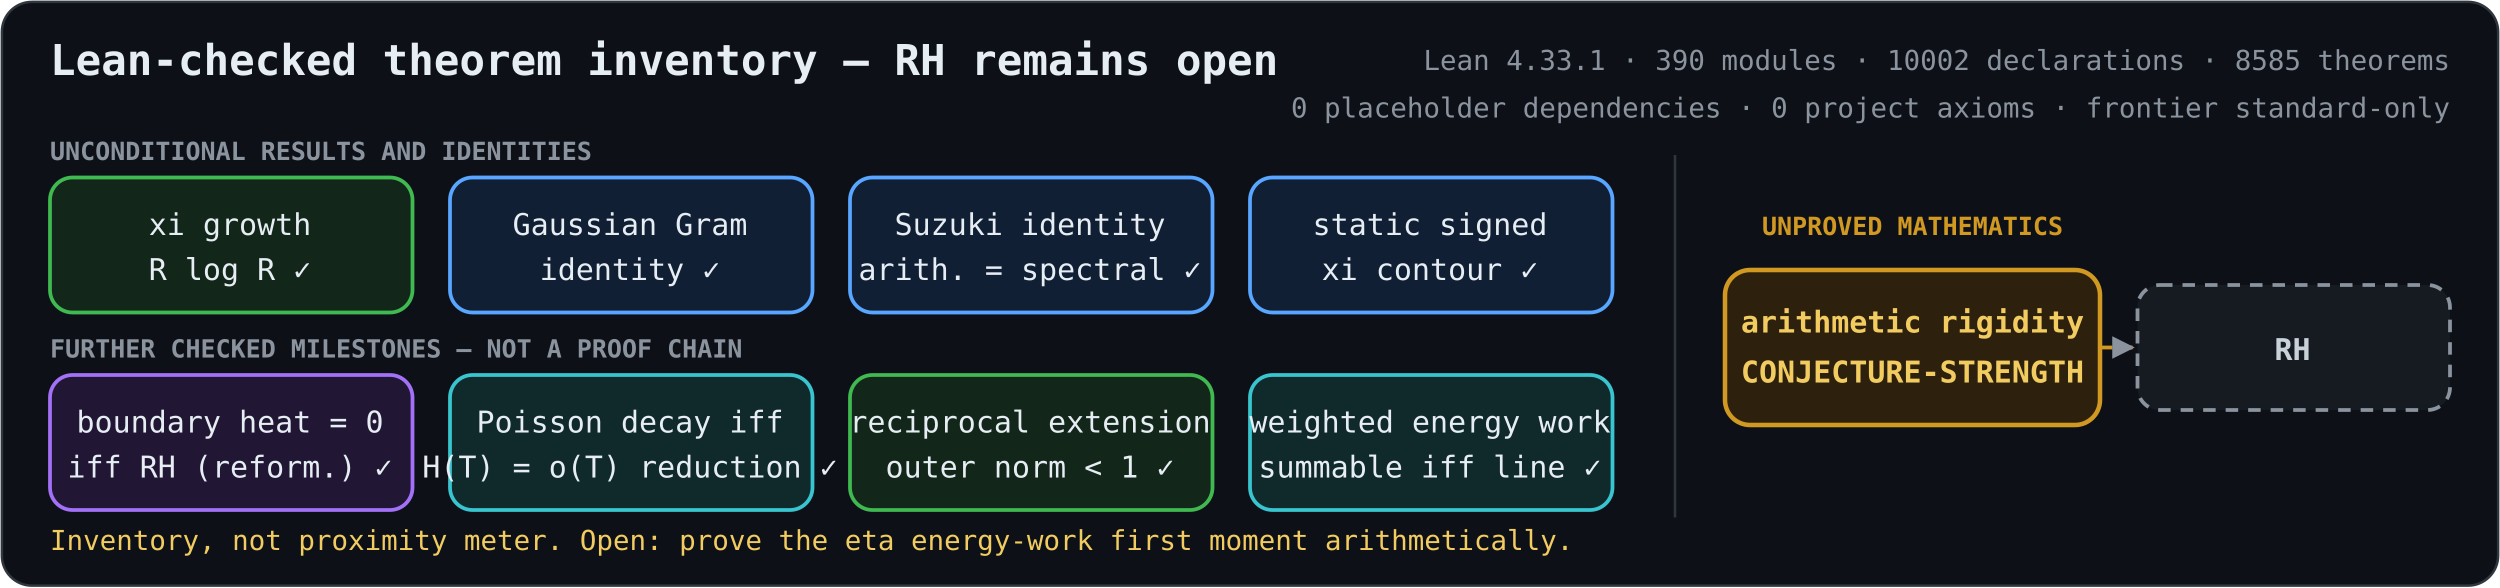
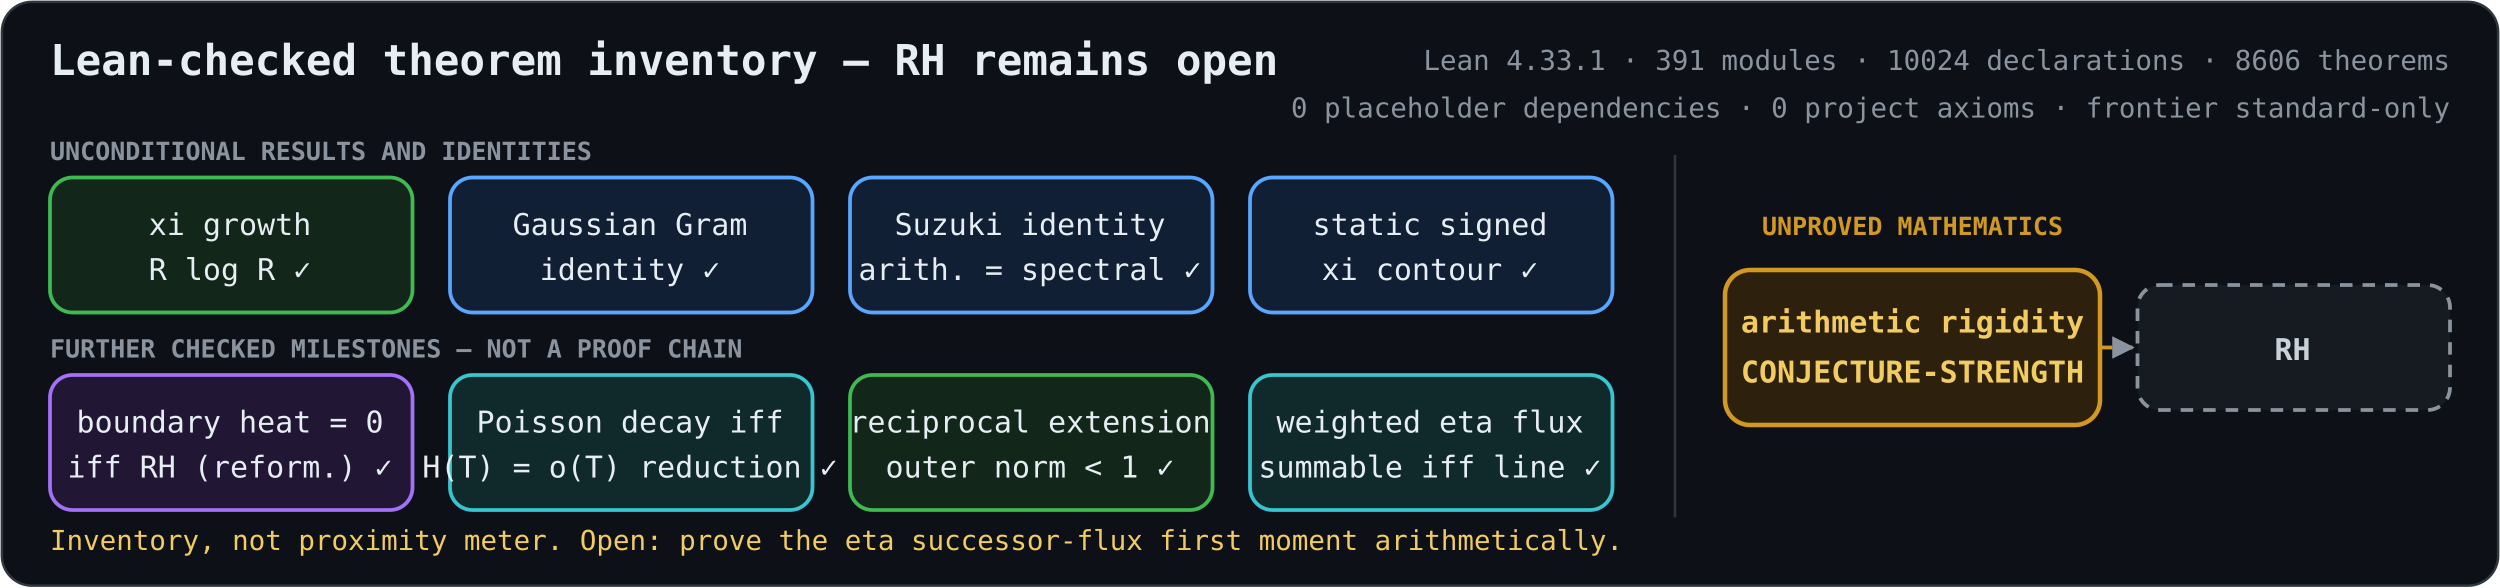
<svg xmlns="http://www.w3.org/2000/svg" role="img" aria-labelledby="title description" viewBox="0 0 1000 235">
  <defs>
    <marker id="arrow" viewBox="0 0 10 10" refX="9" refY="5" markerWidth="6" markerHeight="6" orient="auto-start-reverse">
      <path d="M 0 0 L 10 5 L 0 10 z" fill="#8b949e" />
    </marker>
    <style>
      .bg { fill: #0d1117; stroke: #30363d; }
      text { fill: #e6edf3; font-family: ui-monospace, SFMono-Regular, Menlo, Consolas, monospace; font-size: 12px; text-anchor: middle; }
      .heading { font-size: 17px; font-weight: 700; text-anchor: start; }
      .metrics { fill: #8b949e; font-size: 11px; text-anchor: end; }
      .proved rect { fill: #12261a; stroke: #3fb950; stroke-width: 1.5; }
      .proved.equivalence rect { fill: #211735; stroke: #a371f7; }
      .proved.bridge rect { fill: #111f35; stroke: #58a6ff; }
      .proved.reduction rect { fill: #102a2c; stroke: #39c5cf; }
      .open rect { fill: #2d210d; stroke: #d29922; stroke-width: 1.8; }
      .goal rect { fill: #161b22; stroke: #8b949e; stroke-width: 1.5; stroke-dasharray: 5 4; }
      .open text { fill: #f2cc60; font-weight: 700; }
      .goal text { fill: #c9d1d9; font-weight: 700; }
      .open-edge { fill: none; stroke: #d29922; stroke-width: 1.5; stroke-dasharray: 5 4; marker-end: url(#arrow); }
      .section { fill: #8b949e; font-size: 10px; font-weight: 700; text-anchor: start; }
      .gap-label { fill: #d29922; font-size: 10px; font-weight: 700; }
      .frontier { fill: #f2cc60; font-size: 11px; text-anchor: start; }
    </style>
  </defs>
  <rect class="bg" x="0.75" y="0.75" width="998.5" height="233.5" rx="12" />
  <text class="heading" x="20" y="30">Lean-checked theorem inventory — RH remains open</text>
-   <text class="metrics" x="980" y="28">Lean 4.33.1 · 390 modules · 10002 declarations · 8585 theorems</text>
+   <text class="metrics" x="980" y="28">Lean 4.33.1 · 391 modules · 10024 declarations · 8606 theorems</text>
  <text class="metrics" x="980" y="47">0 placeholder dependencies · 0 project axioms · frontier standard-only</text>
  <text class="section" x="20" y="64">UNCONDITIONAL RESULTS AND IDENTITIES</text>
  <text class="section" x="20" y="143">FURTHER CHECKED MILESTONES — NOT A PROOF CHAIN</text>
  <line x1="670" y1="62" x2="670" y2="207" stroke="#30363d" />
  <text class="gap-label" x="765" y="94">UNPROVED MATHEMATICS</text>
  <path class="open-edge" d="M840 139 H853" />
  <g class="proved unconditional">
    <rect x="20" y="71" width="145" height="54" rx="9" />
    <text x="92" y="94">xi growth</text>
    <text x="92" y="112">R log R  ✓</text>
  </g>
  <g class="proved bridge">
    <rect x="180" y="71" width="145" height="54" rx="9" />
    <text x="252" y="94">Gaussian Gram</text>
    <text x="252" y="112">identity  ✓</text>
  </g>
  <g class="proved bridge">
    <rect x="340" y="71" width="145" height="54" rx="9" />
    <text x="412" y="94">Suzuki identity</text>
    <text x="412" y="112">arith. = spectral  ✓</text>
  </g>
  <g class="proved bridge">
    <rect x="500" y="71" width="145" height="54" rx="9" />
    <text x="572" y="94">static signed</text>
    <text x="572" y="112">xi contour  ✓</text>
  </g>
  <g class="proved equivalence">
    <rect x="20" y="150" width="145" height="54" rx="9" />
    <text x="92" y="173">boundary heat = 0</text>
    <text x="92" y="191">iff RH (reform.)  ✓</text>
  </g>
  <g class="proved reduction">
    <rect x="180" y="150" width="145" height="54" rx="9" />
    <text x="252" y="173">Poisson decay iff</text>
    <text x="252" y="191">H(T) = o(T) reduction  ✓</text>
  </g>
  <g class="proved unconditional">
    <rect x="340" y="150" width="145" height="54" rx="9" />
    <text x="412" y="173">reciprocal extension</text>
    <text x="412" y="191">outer norm &lt; 1  ✓</text>
  </g>
  <g class="proved reduction">
    <rect x="500" y="150" width="145" height="54" rx="9" />
-     <text x="572" y="173">weighted energy work</text>
+     <text x="572" y="173">weighted eta flux</text>
    <text x="572" y="191">summable iff line  ✓</text>
  </g>
  <g class="open">
    <rect x="690" y="108" width="150" height="62" rx="10" />
    <text x="765" y="133">arithmetic rigidity</text>
    <text x="765" y="153">CONJECTURE-STRENGTH</text>
  </g>
  <g class="goal">
    <rect x="855" y="114" width="125" height="50" rx="9" />
    <text x="917" y="144">RH</text>
  </g>
-   <text class="frontier" x="20" y="220">Inventory, not proximity meter. Open: prove the eta energy-work first moment arithmetically.</text>
+   <text class="frontier" x="20" y="220">Inventory, not proximity meter. Open: prove the eta successor-flux first moment arithmetically.</text>
</svg>
